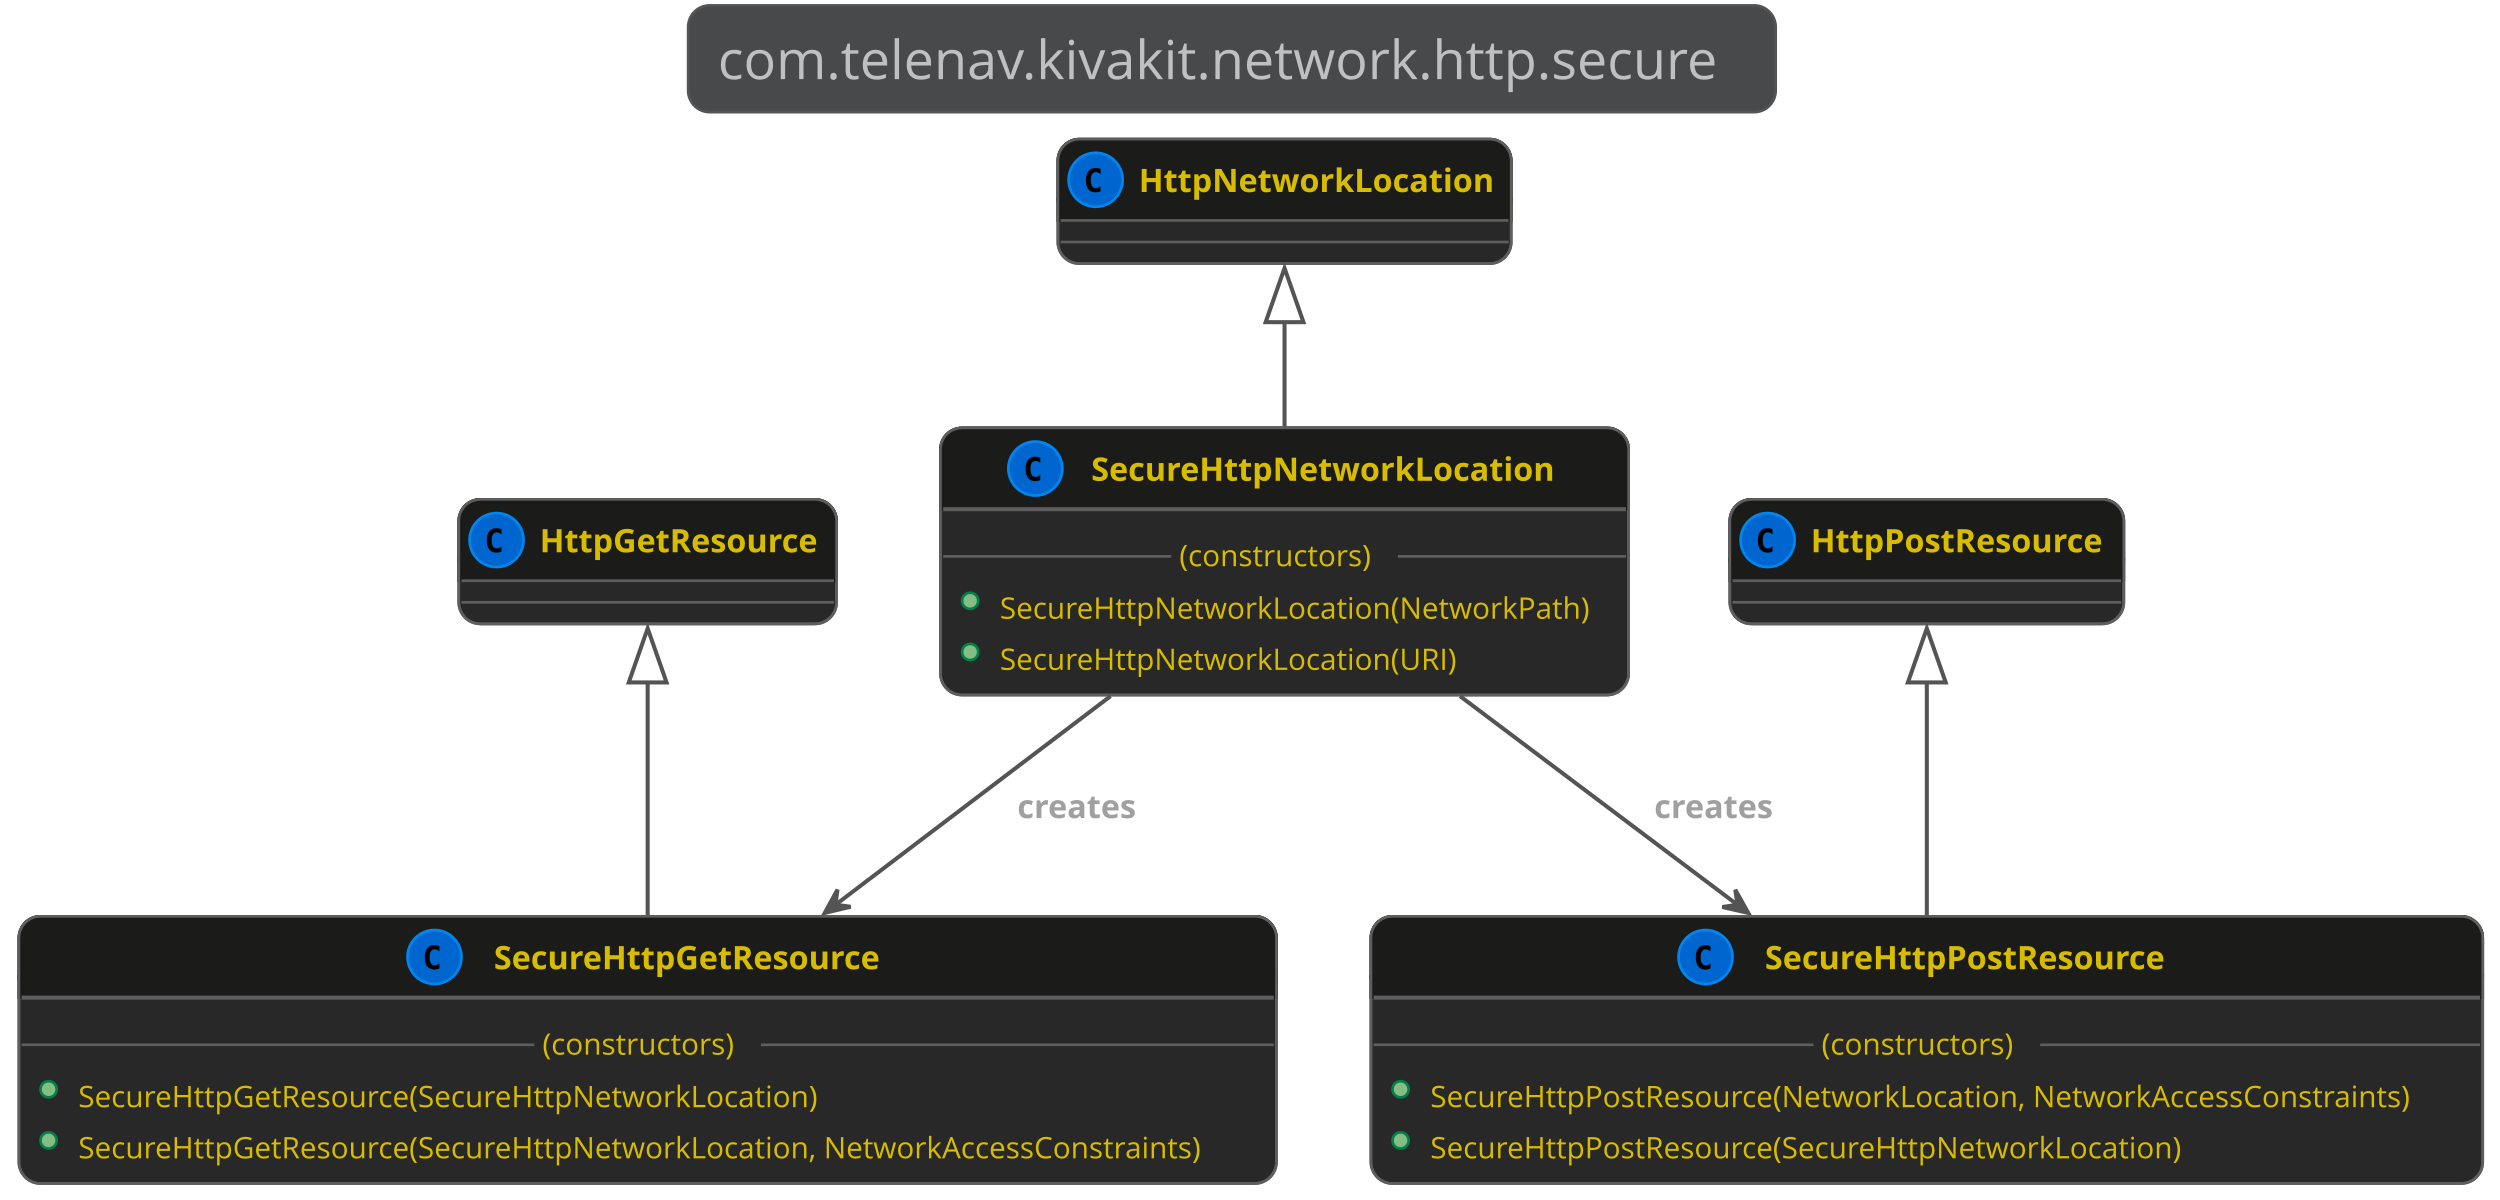
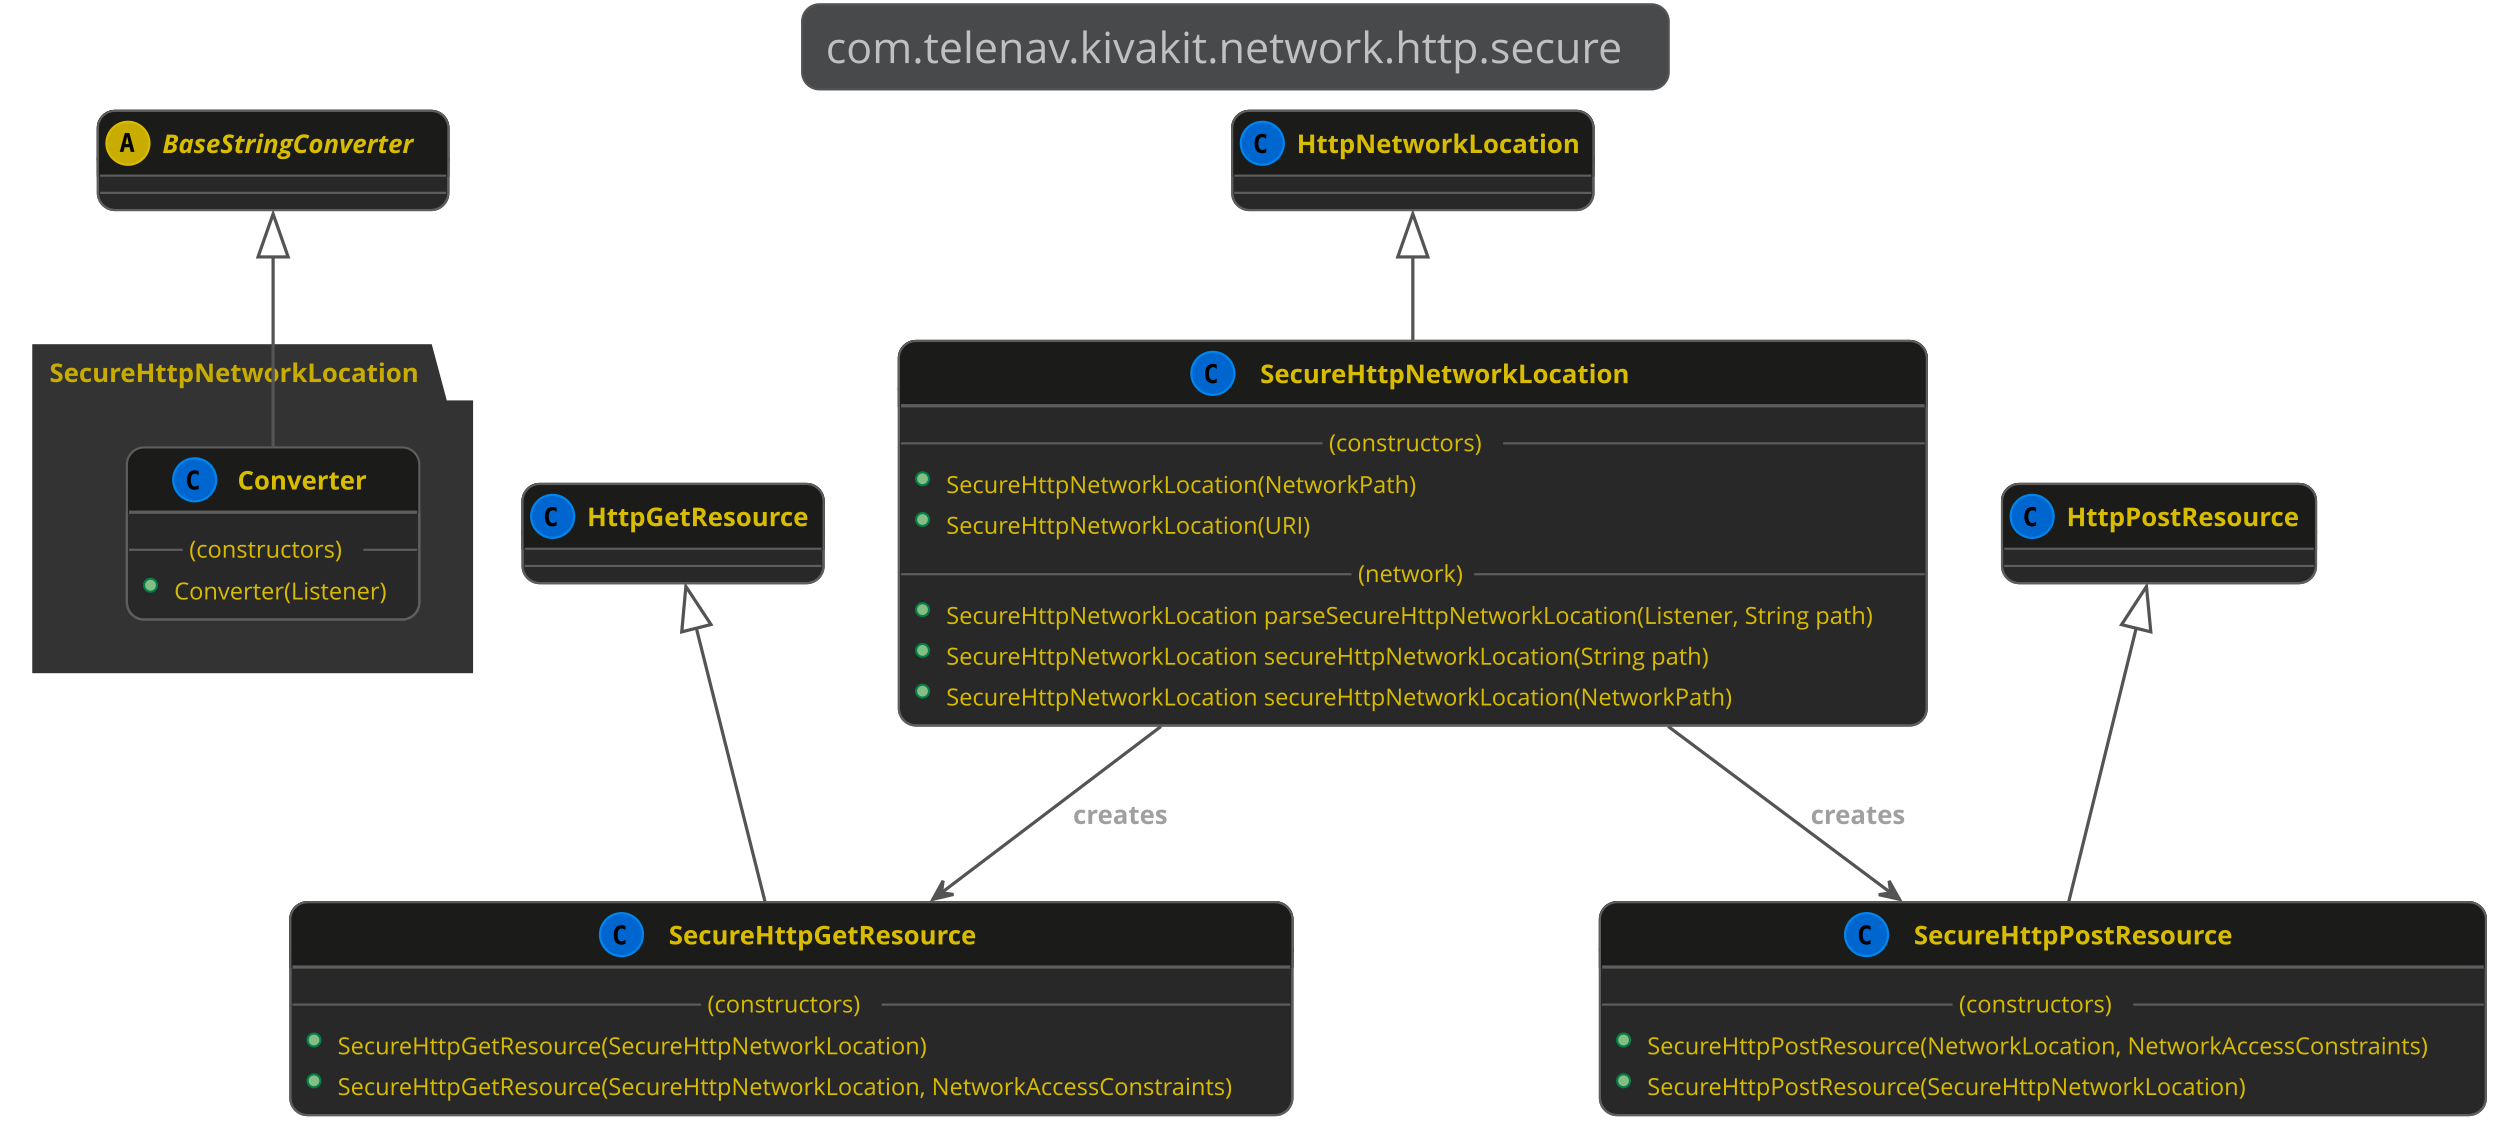
- <svg xmlns="http://www.w3.org/2000/svg" contentScriptType="application/ecmascript" contentStyleType="text/css" height="463.542px" preserveAspectRatio="none" style="width:965px;height:463px;background:#333333;" version="1.1" viewBox="0 0 965 463" width="965.625px" zoomAndPan="magnify">
+ <svg xmlns="http://www.w3.org/2000/svg" contentScriptType="application/ecmascript" contentStyleType="text/css" height="546.875px" preserveAspectRatio="none" style="width:1211px;height:546px;background:#333333;" version="1.1" viewBox="0 0 1211 546" width="1211.458px" zoomAndPan="magnify">
  <defs />
  <g>
-     <rect fill="#48494B" height="41.203" rx="8.333" ry="8.333" style="stroke:#545454;stroke-width:1.042;" width="419.792" x="265.625" y="2.083" />
-     <text fill="#C0C0C0" font-family="Open Sans,Avenir,Nunito,Arial,Helvetica,SansSerif" font-size="20.833" lengthAdjust="spacing" textLength="396.875" x="277.083" y="30.558">com.telenav.kivakit.network.http.secure</text>
-     <rect fill="#282828" height="48.055" id="HttpGetResource" rx="8.333" ry="8.333" style="stroke:#5E5E5E;stroke-width:1.042;" width="145.833" x="177.083" y="192.765" />
-     <rect fill="#1B1B1A" height="31.388" rx="8.333" ry="8.333" style="stroke:#1B1B1A;stroke-width:1.042;" width="145.833" x="177.083" y="192.765" />
-     <rect fill="#1B1B1A" height="8.333" style="stroke:#1B1B1A;stroke-width:1.042;" width="145.833" x="177.083" y="215.82" />
-     <rect fill="none" height="48.055" id="HttpGetResource" rx="8.333" ry="8.333" style="stroke:#5E5E5E;stroke-width:1.042;" width="145.833" x="177.083" y="192.765" />
-     <ellipse cx="191.667" cy="208.459" fill="#0066CF" rx="10.417" ry="10.417" style="stroke:#0086EF;stroke-width:1.042;" />
-     <path d="M193.577,212.885 Q193.15,213.104 192.68,213.214 Q192.21,213.324 191.691,213.324 Q189.848,213.324 188.877,212.109 Q187.907,210.895 187.907,208.6 Q187.907,206.299 188.877,205.084 Q189.848,203.87 191.691,203.87 Q192.21,203.87 192.686,203.98 Q193.162,204.089 193.577,204.309 L193.577,206.311 Q193.113,205.884 192.677,205.685 Q192.24,205.487 191.776,205.487 Q190.788,205.487 190.284,206.271 Q189.781,207.056 189.781,208.6 Q189.781,210.138 190.284,210.922 Q190.788,211.707 191.776,211.707 Q192.24,211.707 192.677,211.508 Q193.113,211.31 193.577,210.883 Z " fill="#000000" />
-     <text fill="#D8BC00" font-family="Open Sans,Avenir,Nunito,Arial,Helvetica,SansSerif" font-size="12.5" font-weight="bold" lengthAdjust="spacing" textLength="108.333" x="208.333" y="213.184">HttpGetResource</text>
-     <line style="stroke:#5E5E5E;stroke-width:1.042;" x1="178.125" x2="321.875" y1="224.154" y2="224.154" />
-     <line style="stroke:#5E5E5E;stroke-width:1.042;" x1="178.125" x2="321.875" y1="232.487" y2="232.487" />
-     <rect codeLine="8" fill="#282828" height="103.123" id="SecureHttpGetResource" rx="8.333" ry="8.333" style="stroke:#5E5E5E;stroke-width:1.042;" width="485.417" x="7.292" y="353.703" />
-     <rect fill="#1B1B1A" height="31.388" rx="8.333" ry="8.333" style="stroke:#1B1B1A;stroke-width:1.042;" width="485.417" x="7.292" y="353.703" />
-     <rect fill="#1B1B1A" height="8.333" style="stroke:#1B1B1A;stroke-width:1.042;" width="485.417" x="7.292" y="376.758" />
-     <rect codeLine="8" fill="none" height="103.123" id="SecureHttpGetResource" rx="8.333" ry="8.333" style="stroke:#5E5E5E;stroke-width:1.042;" width="485.417" x="7.292" y="353.703" />
-     <ellipse cx="167.708" cy="369.397" fill="#0066CF" rx="10.417" ry="10.417" style="stroke:#0086EF;stroke-width:1.042;" />
-     <path d="M169.619,373.822 Q169.191,374.042 168.721,374.152 Q168.251,374.262 167.733,374.262 Q165.889,374.262 164.919,373.047 Q163.949,371.832 163.949,369.537 Q163.949,367.236 164.919,366.022 Q165.889,364.807 167.733,364.807 Q168.251,364.807 168.728,364.917 Q169.204,365.027 169.619,365.247 L169.619,367.248 Q169.155,366.821 168.719,366.623 Q168.282,366.425 167.818,366.425 Q166.829,366.425 166.326,367.209 Q165.822,367.993 165.822,369.537 Q165.822,371.075 166.326,371.86 Q166.829,372.644 167.818,372.644 Q168.282,372.644 168.719,372.446 Q169.155,372.247 169.619,371.82 Z " fill="#000000" />
-     <text fill="#D8BC00" font-family="Open Sans,Avenir,Nunito,Arial,Helvetica,SansSerif" font-size="12.5" font-weight="bold" lengthAdjust="spacing" textLength="150" x="190.625" y="374.121">SecureHttpGetResource</text>
-     <line style="stroke:#5E5E5E;stroke-width:1.562;" x1="8.333" x2="491.667" y1="385.091" y2="385.091" />
-     <ellipse cx="18.75" cy="420.461" fill="#84BE84" rx="3.125" ry="3.125" style="stroke:#038048;stroke-width:1.042;" />
-     <text fill="#D8BC00" font-family="Open Sans,Avenir,Nunito,Arial,Helvetica,SansSerif" font-size="11.458" lengthAdjust="spacing" textLength="295.833" x="30.208" y="427.372">SecureHttpGetResource(SecureHttpNetworkLocation)</text>
-     <ellipse cx="18.75" cy="440.206" fill="#84BE84" rx="3.125" ry="3.125" style="stroke:#038048;stroke-width:1.042;" />
-     <text fill="#D8BC00" font-family="Open Sans,Avenir,Nunito,Arial,Helvetica,SansSerif" font-size="11.458" lengthAdjust="spacing" textLength="453.125" x="30.208" y="447.117">SecureHttpGetResource(SecureHttpNetworkLocation, NetworkAccessConstraints)</text>
-     <line style="stroke:#5E5E5E;stroke-width:1.042;" x1="8.333" x2="206.25" y1="403.297" y2="403.297" />
-     <text fill="#D8BC00" font-family="Open Sans,Avenir,Nunito,Arial,Helvetica,SansSerif" font-size="11.458" lengthAdjust="spacing" textLength="81.25" x="209.375" y="407.106">(constructors)</text>
-     <line style="stroke:#5E5E5E;stroke-width:1.042;" x1="293.75" x2="491.667" y1="403.297" y2="403.297" />
-     <rect fill="#282828" height="48.055" id="HttpNetworkLocation" rx="8.333" ry="8.333" style="stroke:#5E5E5E;stroke-width:1.042;" width="175" x="408.333" y="53.703" />
-     <rect fill="#1B1B1A" height="31.388" rx="8.333" ry="8.333" style="stroke:#1B1B1A;stroke-width:1.042;" width="175" x="408.333" y="53.703" />
-     <rect fill="#1B1B1A" height="8.333" style="stroke:#1B1B1A;stroke-width:1.042;" width="175" x="408.333" y="76.758" />
-     <rect fill="none" height="48.055" id="HttpNetworkLocation" rx="8.333" ry="8.333" style="stroke:#5E5E5E;stroke-width:1.042;" width="175" x="408.333" y="53.703" />
-     <ellipse cx="422.917" cy="69.397" fill="#0066CF" rx="10.417" ry="10.417" style="stroke:#0086EF;stroke-width:1.042;" />
-     <path d="M424.827,73.822 Q424.4,74.042 423.93,74.152 Q423.46,74.261 422.941,74.261 Q421.098,74.261 420.127,73.047 Q419.157,71.832 419.157,69.537 Q419.157,67.236 420.127,66.022 Q421.098,64.807 422.941,64.807 Q423.46,64.807 423.936,64.917 Q424.412,65.027 424.827,65.247 L424.827,67.249 Q424.363,66.821 423.927,66.623 Q423.49,66.425 423.026,66.425 Q422.038,66.425 421.534,67.209 Q421.031,67.993 421.031,69.537 Q421.031,71.075 421.534,71.86 Q422.038,72.644 423.026,72.644 Q423.49,72.644 423.927,72.446 Q424.363,72.247 424.827,71.82 Z " fill="#000000" />
-     <text fill="#D8BC00" font-family="Open Sans,Avenir,Nunito,Arial,Helvetica,SansSerif" font-size="12.5" font-weight="bold" lengthAdjust="spacing" textLength="137.5" x="439.583" y="74.121">HttpNetworkLocation</text>
-     <line style="stroke:#5E5E5E;stroke-width:1.042;" x1="409.375" x2="582.292" y1="85.091" y2="85.091" />
-     <line style="stroke:#5E5E5E;stroke-width:1.042;" x1="409.375" x2="582.292" y1="93.424" y2="93.424" />
-     <rect codeLine="18" fill="#282828" height="103.123" id="SecureHttpNetworkLocation" rx="8.333" ry="8.333" style="stroke:#5E5E5E;stroke-width:1.042;" width="265.625" x="363.021" y="165.161" />
-     <rect fill="#1B1B1A" height="31.388" rx="8.333" ry="8.333" style="stroke:#1B1B1A;stroke-width:1.042;" width="265.625" x="363.021" y="165.161" />
-     <rect fill="#1B1B1A" height="8.333" style="stroke:#1B1B1A;stroke-width:1.042;" width="265.625" x="363.021" y="188.216" />
-     <rect codeLine="18" fill="none" height="103.123" id="SecureHttpNetworkLocation" rx="8.333" ry="8.333" style="stroke:#5E5E5E;stroke-width:1.042;" width="265.625" x="363.021" y="165.161" />
-     <ellipse cx="399.635" cy="180.855" fill="#0066CF" rx="10.417" ry="10.417" style="stroke:#0086EF;stroke-width:1.042;" />
-     <path d="M401.546,185.28 Q401.119,185.5 400.649,185.61 Q400.179,185.72 399.66,185.72 Q397.817,185.72 396.846,184.505 Q395.876,183.291 395.876,180.996 Q395.876,178.695 396.846,177.48 Q397.817,176.266 399.66,176.266 Q400.179,176.266 400.655,176.375 Q401.131,176.485 401.546,176.705 L401.546,178.707 Q401.082,178.28 400.646,178.081 Q400.209,177.883 399.745,177.883 Q398.757,177.883 398.253,178.667 Q397.749,179.452 397.749,180.996 Q397.749,182.534 398.253,183.318 Q398.757,184.102 399.745,184.102 Q400.209,184.102 400.646,183.904 Q401.082,183.706 401.546,183.278 Z " fill="#000000" />
-     <text fill="#D8BC00" font-family="Open Sans,Avenir,Nunito,Arial,Helvetica,SansSerif" font-size="12.5" font-weight="bold" lengthAdjust="spacing" textLength="179.167" x="421.198" y="185.579">SecureHttpNetworkLocation</text>
-     <line style="stroke:#5E5E5E;stroke-width:1.562;" x1="364.062" x2="627.604" y1="196.549" y2="196.549" />
-     <ellipse cx="374.479" cy="231.919" fill="#84BE84" rx="3.125" ry="3.125" style="stroke:#038048;stroke-width:1.042;" />
-     <text fill="#D8BC00" font-family="Open Sans,Avenir,Nunito,Arial,Helvetica,SansSerif" font-size="11.458" lengthAdjust="spacing" textLength="233.333" x="385.938" y="238.831">SecureHttpNetworkLocation(NetworkPath)</text>
-     <ellipse cx="374.479" cy="251.664" fill="#84BE84" rx="3.125" ry="3.125" style="stroke:#038048;stroke-width:1.042;" />
-     <text fill="#D8BC00" font-family="Open Sans,Avenir,Nunito,Arial,Helvetica,SansSerif" font-size="11.458" lengthAdjust="spacing" textLength="182.292" x="385.938" y="258.575">SecureHttpNetworkLocation(URI)</text>
-     <line style="stroke:#5E5E5E;stroke-width:1.042;" x1="364.062" x2="452.083" y1="214.755" y2="214.755" />
-     <text fill="#D8BC00" font-family="Open Sans,Avenir,Nunito,Arial,Helvetica,SansSerif" font-size="11.458" lengthAdjust="spacing" textLength="81.25" x="455.208" y="218.565">(constructors)</text>
-     <line style="stroke:#5E5E5E;stroke-width:1.042;" x1="539.583" x2="627.604" y1="214.755" y2="214.755" />
-     <rect codeLine="26" fill="#282828" height="103.123" id="SecureHttpPostResource" rx="8.333" ry="8.333" style="stroke:#5E5E5E;stroke-width:1.042;" width="429.167" x="529.167" y="353.703" />
-     <rect fill="#1B1B1A" height="31.388" rx="8.333" ry="8.333" style="stroke:#1B1B1A;stroke-width:1.042;" width="429.167" x="529.167" y="353.703" />
-     <rect fill="#1B1B1A" height="8.333" style="stroke:#1B1B1A;stroke-width:1.042;" width="429.167" x="529.167" y="376.758" />
-     <rect codeLine="26" fill="none" height="103.123" id="SecureHttpPostResource" rx="8.333" ry="8.333" style="stroke:#5E5E5E;stroke-width:1.042;" width="429.167" x="529.167" y="353.703" />
-     <ellipse cx="658.333" cy="369.397" fill="#0066CF" rx="10.417" ry="10.417" style="stroke:#0086EF;stroke-width:1.042;" />
-     <path d="M660.244,373.822 Q659.817,374.042 659.346,374.152 Q658.876,374.262 658.358,374.262 Q656.514,374.262 655.544,373.047 Q654.574,371.832 654.574,369.537 Q654.574,367.236 655.544,366.022 Q656.514,364.807 658.358,364.807 Q658.876,364.807 659.353,364.917 Q659.829,365.027 660.244,365.247 L660.244,367.248 Q659.78,366.821 659.343,366.623 Q658.907,366.425 658.443,366.425 Q657.454,366.425 656.951,367.209 Q656.447,367.993 656.447,369.537 Q656.447,371.075 656.951,371.86 Q657.454,372.644 658.443,372.644 Q658.907,372.644 659.343,372.446 Q659.78,372.247 660.244,371.82 Z " fill="#000000" />
-     <text fill="#D8BC00" font-family="Open Sans,Avenir,Nunito,Arial,Helvetica,SansSerif" font-size="12.5" font-weight="bold" lengthAdjust="spacing" textLength="156.25" x="681.25" y="374.121">SecureHttpPostResource</text>
-     <line style="stroke:#5E5E5E;stroke-width:1.562;" x1="530.208" x2="957.292" y1="385.091" y2="385.091" />
-     <ellipse cx="540.625" cy="420.461" fill="#84BE84" rx="3.125" ry="3.125" style="stroke:#038048;stroke-width:1.042;" />
-     <text fill="#D8BC00" font-family="Open Sans,Avenir,Nunito,Arial,Helvetica,SansSerif" font-size="11.458" lengthAdjust="spacing" textLength="396.875" x="552.083" y="427.372">SecureHttpPostResource(NetworkLocation, NetworkAccessConstraints)</text>
-     <ellipse cx="540.625" cy="440.206" fill="#84BE84" rx="3.125" ry="3.125" style="stroke:#038048;stroke-width:1.042;" />
-     <text fill="#D8BC00" font-family="Open Sans,Avenir,Nunito,Arial,Helvetica,SansSerif" font-size="11.458" lengthAdjust="spacing" textLength="301.042" x="552.083" y="447.117">SecureHttpPostResource(SecureHttpNetworkLocation)</text>
-     <line style="stroke:#5E5E5E;stroke-width:1.042;" x1="530.208" x2="700" y1="403.297" y2="403.297" />
-     <text fill="#D8BC00" font-family="Open Sans,Avenir,Nunito,Arial,Helvetica,SansSerif" font-size="11.458" lengthAdjust="spacing" textLength="81.25" x="703.125" y="407.106">(constructors)</text>
-     <line style="stroke:#5E5E5E;stroke-width:1.042;" x1="787.5" x2="957.292" y1="403.297" y2="403.297" />
-     <rect fill="#282828" height="48.055" id="HttpPostResource" rx="8.333" ry="8.333" style="stroke:#5E5E5E;stroke-width:1.042;" width="152.083" x="667.708" y="192.765" />
-     <rect fill="#1B1B1A" height="31.388" rx="8.333" ry="8.333" style="stroke:#1B1B1A;stroke-width:1.042;" width="152.083" x="667.708" y="192.765" />
-     <rect fill="#1B1B1A" height="8.333" style="stroke:#1B1B1A;stroke-width:1.042;" width="152.083" x="667.708" y="215.82" />
-     <rect fill="none" height="48.055" id="HttpPostResource" rx="8.333" ry="8.333" style="stroke:#5E5E5E;stroke-width:1.042;" width="152.083" x="667.708" y="192.765" />
-     <ellipse cx="682.292" cy="208.459" fill="#0066CF" rx="10.417" ry="10.417" style="stroke:#0086EF;stroke-width:1.042;" />
-     <path d="M684.202,212.885 Q683.775,213.104 683.305,213.214 Q682.835,213.324 682.316,213.324 Q680.473,213.324 679.502,212.109 Q678.532,210.895 678.532,208.6 Q678.532,206.299 679.502,205.084 Q680.473,203.87 682.316,203.87 Q682.835,203.87 683.311,203.98 Q683.787,204.089 684.202,204.309 L684.202,206.311 Q683.738,205.884 683.302,205.685 Q682.865,205.487 682.402,205.487 Q681.413,205.487 680.909,206.271 Q680.406,207.056 680.406,208.6 Q680.406,210.138 680.909,210.922 Q681.413,211.707 682.402,211.707 Q682.865,211.707 683.302,211.508 Q683.738,211.31 684.202,210.883 Z " fill="#000000" />
-     <text fill="#D8BC00" font-family="Open Sans,Avenir,Nunito,Arial,Helvetica,SansSerif" font-size="12.5" font-weight="bold" lengthAdjust="spacing" textLength="114.583" x="698.958" y="213.184">HttpPostResource</text>
-     <line style="stroke:#5E5E5E;stroke-width:1.042;" x1="668.75" x2="818.75" y1="224.154" y2="224.154" />
-     <line style="stroke:#5E5E5E;stroke-width:1.042;" x1="668.75" x2="818.75" y1="232.487" y2="232.487" />
-     <path codeLine="7" d="M250,263.078 C250,290.307 250,325.026 250,353.213 " fill="none" id="HttpGetResource-backto-SecureHttpGetResource" style="stroke:#545454;stroke-width:1.562;" />
-     <polygon fill="none" points="242.708,263.411,250,242.578,257.292,263.411,242.708,263.411" style="stroke:#545454;stroke-width:1.562;" />
-     <path codeLine="15" d="M495.833,124.161 C495.833,137.161 495.833,151.411 495.833,164.724 " fill="none" id="HttpNetworkLocation-backto-SecureHttpNetworkLocation" style="stroke:#545454;stroke-width:1.562;" />
-     <polygon fill="none" points="488.542,124.349,495.833,103.515,503.125,124.349,488.542,124.349" style="stroke:#545454;stroke-width:1.562;" />
-     <path codeLine="16" d="M428.656,268.713 C395.729,293.692 356.031,323.796 322.438,349.286 " fill="none" id="SecureHttpNetworkLocation-to-SecureHttpGetResource" style="stroke:#545454;stroke-width:1.562;" />
-     <polygon fill="#545454" points="318.354,352.38,328.336,350.008,322.496,349.222,323.282,343.382,318.354,352.38" style="stroke:#545454;stroke-width:1.562;" />
-     <text fill="#A0A0A0" font-family="Open Sans,Avenir,Nunito,Arial,Helvetica,SansSerif" font-size="12.5" font-weight="bold" lengthAdjust="spacing" textLength="45.833" x="392.708" y="315.788">creates</text>
-     <path codeLine="17" d="M563.573,268.713 C596.781,293.692 636.812,323.796 670.708,349.286 " fill="none" id="SecureHttpNetworkLocation-to-SecureHttpPostResource" style="stroke:#545454;stroke-width:1.562;" />
-     <polygon fill="#545454" points="674.823,352.39,669.823,343.432,670.656,349.265,664.823,350.099,674.823,352.39" style="stroke:#545454;stroke-width:1.562;" />
-     <text fill="#A0A0A0" font-family="Open Sans,Avenir,Nunito,Arial,Helvetica,SansSerif" font-size="12.5" font-weight="bold" lengthAdjust="spacing" textLength="45.833" x="638.542" y="315.788">creates</text>
-     <path codeLine="25" d="M743.75,263.078 C743.75,290.307 743.75,325.026 743.75,353.213 " fill="none" id="HttpPostResource-backto-SecureHttpPostResource" style="stroke:#545454;stroke-width:1.562;" />
-     <polygon fill="none" points="736.458,263.411,743.75,242.578,751.042,263.411,736.458,263.411" style="stroke:#545454;stroke-width:1.562;" />
+     <rect fill="#48494B" height="41.203" rx="8.333" ry="8.333" style="stroke:#545454;stroke-width:1.042;" width="419.792" x="388.542" y="2.083" />
+     <text fill="#C0C0C0" font-family="Open Sans,Avenir,Nunito,Arial,Helvetica,SansSerif" font-size="20.833" lengthAdjust="spacing" textLength="396.875" x="400" y="30.558">com.telenav.kivakit.network.http.secure</text>
+     <polygon fill="#333333" points="16.667,167.765,208.333,167.765,215.625,194.987,228.125,194.987,228.125,325.057,16.667,325.057,16.667,167.765" style="stroke:#333333;stroke-width:2.083;" />
+     <line style="stroke:#333333;stroke-width:2.083;" x1="16.667" x2="215.625" y1="194.987" y2="194.987" />
+     <text fill="#C8AC00" font-family="Open Sans,Avenir,Nunito,Arial,Helvetica,SansSerif" font-size="12.5" font-weight="bold" lengthAdjust="spacing" textLength="179.167" x="23.958" y="185.059">SecureHttpNetworkLocation</text>
+     <rect codeLine="10" fill="#282828" height="83.378" id="SecureHttpNetworkLocation.Converter" rx="8.333" ry="8.333" style="stroke:#5E5E5E;stroke-width:1.042;" width="141.667" x="61.458" y="216.724" />
+     <rect fill="#1B1B1A" height="31.388" rx="8.333" ry="8.333" style="stroke:#1B1B1A;stroke-width:1.042;" width="141.667" x="61.458" y="216.724" />
+     <rect fill="#1B1B1A" height="8.333" style="stroke:#1B1B1A;stroke-width:1.042;" width="141.667" x="61.458" y="239.779" />
+     <rect codeLine="10" fill="none" height="83.378" id="SecureHttpNetworkLocation.Converter" rx="8.333" ry="8.333" style="stroke:#5E5E5E;stroke-width:1.042;" width="141.667" x="61.458" y="216.724" />
+     <ellipse cx="94.323" cy="232.418" fill="#0066CF" rx="10.417" ry="10.417" style="stroke:#0086EF;stroke-width:1.042;" />
+     <path d="M96.233,236.843 Q95.806,237.063 95.336,237.172 Q94.866,237.282 94.347,237.282 Q92.504,237.282 91.534,236.068 Q90.563,234.853 90.563,232.558 Q90.563,230.257 91.534,229.043 Q92.504,227.828 94.347,227.828 Q94.866,227.828 95.342,227.938 Q95.818,228.048 96.233,228.267 L96.233,230.269 Q95.769,229.842 95.333,229.644 Q94.897,229.445 94.433,229.445 Q93.444,229.445 92.941,230.23 Q92.437,231.014 92.437,232.558 Q92.437,234.096 92.941,234.881 Q93.444,235.665 94.433,235.665 Q94.897,235.665 95.333,235.466 Q95.769,235.268 96.233,234.841 Z " fill="#000000" />
+     <text fill="#D8BC00" font-family="Open Sans,Avenir,Nunito,Arial,Helvetica,SansSerif" font-size="12.5" font-weight="bold" lengthAdjust="spacing" textLength="63.542" x="115.052" y="237.142">Converter</text>
+     <line style="stroke:#5E5E5E;stroke-width:1.562;" x1="62.5" x2="202.083" y1="248.112" y2="248.112" />
+     <ellipse cx="72.917" cy="283.482" fill="#84BE84" rx="3.125" ry="3.125" style="stroke:#038048;stroke-width:1.042;" />
+     <text fill="#D8BC00" font-family="Open Sans,Avenir,Nunito,Arial,Helvetica,SansSerif" font-size="11.458" lengthAdjust="spacing" textLength="109.375" x="84.375" y="290.393">Converter(Listener)</text>
+     <line style="stroke:#5E5E5E;stroke-width:1.042;" x1="62.5" x2="88.542" y1="266.318" y2="266.318" />
+     <text fill="#D8BC00" font-family="Open Sans,Avenir,Nunito,Arial,Helvetica,SansSerif" font-size="11.458" lengthAdjust="spacing" textLength="81.25" x="91.667" y="270.127">(constructors)</text>
+     <line style="stroke:#5E5E5E;stroke-width:1.042;" x1="176.042" x2="202.083" y1="266.318" y2="266.318" />
+     <rect codeLine="7" fill="#282828" height="48.055" id="BaseStringConverter" rx="8.333" ry="8.333" style="stroke:#5E5E5E;stroke-width:1.042;" width="169.792" x="47.396" y="53.703" />
+     <rect fill="#1B1B1A" height="31.388" rx="8.333" ry="8.333" style="stroke:#1B1B1A;stroke-width:1.042;" width="169.792" x="47.396" y="53.703" />
+     <rect fill="#1B1B1A" height="8.333" style="stroke:#1B1B1A;stroke-width:1.042;" width="169.792" x="47.396" y="76.758" />
+     <rect codeLine="7" fill="none" height="48.055" id="BaseStringConverter" rx="8.333" ry="8.333" style="stroke:#5E5E5E;stroke-width:1.042;" width="169.792" x="47.396" y="53.703" />
+     <ellipse cx="61.979" cy="69.397" fill="#C8AC00" rx="10.417" ry="10.417" style="stroke:#D8BC00;stroke-width:1.042;" />
+     <path d="M61.572,66.099 L60.724,69.828 L62.427,69.828 Z M60.474,64.451 L62.677,64.451 L65.137,73.564 L63.336,73.564 L62.775,71.311 L60.364,71.311 L59.815,73.564 L58.014,73.564 Z " fill="#000000" />
+     <text fill="#D8BC00" font-family="Open Sans,Avenir,Nunito,Arial,Helvetica,SansSerif" font-size="12.5" font-style="italic" font-weight="bold" lengthAdjust="spacing" textLength="132.292" x="78.646" y="74.121">BaseStringConverter</text>
+     <line style="stroke:#5E5E5E;stroke-width:1.042;" x1="48.438" x2="216.146" y1="85.091" y2="85.091" />
+     <line style="stroke:#5E5E5E;stroke-width:1.042;" x1="48.438" x2="216.146" y1="93.424" y2="93.424" />
+     <rect fill="#282828" height="48.055" id="HttpGetResource" rx="8.333" ry="8.333" style="stroke:#5E5E5E;stroke-width:1.042;" width="145.833" x="253.125" y="234.432" />
+     <rect fill="#1B1B1A" height="31.388" rx="8.333" ry="8.333" style="stroke:#1B1B1A;stroke-width:1.042;" width="145.833" x="253.125" y="234.432" />
+     <rect fill="#1B1B1A" height="8.333" style="stroke:#1B1B1A;stroke-width:1.042;" width="145.833" x="253.125" y="257.487" />
+     <rect fill="none" height="48.055" id="HttpGetResource" rx="8.333" ry="8.333" style="stroke:#5E5E5E;stroke-width:1.042;" width="145.833" x="253.125" y="234.432" />
+     <ellipse cx="267.708" cy="250.126" fill="#0066CF" rx="10.417" ry="10.417" style="stroke:#0086EF;stroke-width:1.042;" />
+     <path d="M269.619,254.551 Q269.192,254.771 268.721,254.881 Q268.252,254.991 267.733,254.991 Q265.889,254.991 264.919,253.776 Q263.949,252.561 263.949,250.267 Q263.949,247.965 264.919,246.751 Q265.889,245.536 267.733,245.536 Q268.252,245.536 268.728,245.646 Q269.204,245.756 269.619,245.976 L269.619,247.978 Q269.155,247.55 268.719,247.352 Q268.282,247.154 267.818,247.154 Q266.829,247.154 266.326,247.938 Q265.822,248.722 265.822,250.267 Q265.822,251.805 266.326,252.589 Q266.829,253.373 267.818,253.373 Q268.282,253.373 268.719,253.175 Q269.155,252.976 269.619,252.549 Z " fill="#000000" />
+     <text fill="#D8BC00" font-family="Open Sans,Avenir,Nunito,Arial,Helvetica,SansSerif" font-size="12.5" font-weight="bold" lengthAdjust="spacing" textLength="108.333" x="284.375" y="254.85">HttpGetResource</text>
+     <line style="stroke:#5E5E5E;stroke-width:1.042;" x1="254.167" x2="397.917" y1="265.82" y2="265.82" />
+     <line style="stroke:#5E5E5E;stroke-width:1.042;" x1="254.167" x2="397.917" y1="274.154" y2="274.154" />
+     <rect codeLine="17" fill="#282828" height="103.123" id="SecureHttpGetResource" rx="8.333" ry="8.333" style="stroke:#5E5E5E;stroke-width:1.042;" width="485.417" x="140.625" y="437.036" />
+     <rect fill="#1B1B1A" height="31.388" rx="8.333" ry="8.333" style="stroke:#1B1B1A;stroke-width:1.042;" width="485.417" x="140.625" y="437.036" />
+     <rect fill="#1B1B1A" height="8.333" style="stroke:#1B1B1A;stroke-width:1.042;" width="485.417" x="140.625" y="460.091" />
+     <rect codeLine="17" fill="none" height="103.123" id="SecureHttpGetResource" rx="8.333" ry="8.333" style="stroke:#5E5E5E;stroke-width:1.042;" width="485.417" x="140.625" y="437.036" />
+     <ellipse cx="301.042" cy="452.73" fill="#0066CF" rx="10.417" ry="10.417" style="stroke:#0086EF;stroke-width:1.042;" />
+     <path d="M302.952,457.155 Q302.525,457.375 302.055,457.485 Q301.585,457.595 301.066,457.595 Q299.223,457.595 298.252,456.38 Q297.282,455.166 297.282,452.871 Q297.282,450.57 298.252,449.355 Q299.223,448.14 301.066,448.14 Q301.585,448.14 302.061,448.25 Q302.537,448.36 302.952,448.58 L302.952,450.582 Q302.488,450.155 302.052,449.956 Q301.615,449.758 301.151,449.758 Q300.163,449.758 299.659,450.542 Q299.156,451.327 299.156,452.871 Q299.156,454.409 299.659,455.193 Q300.163,455.977 301.151,455.977 Q301.615,455.977 302.052,455.779 Q302.488,455.581 302.952,455.153 Z " fill="#000000" />
+     <text fill="#D8BC00" font-family="Open Sans,Avenir,Nunito,Arial,Helvetica,SansSerif" font-size="12.5" font-weight="bold" lengthAdjust="spacing" textLength="150" x="323.958" y="457.454">SecureHttpGetResource</text>
+     <line style="stroke:#5E5E5E;stroke-width:1.562;" x1="141.667" x2="625" y1="468.425" y2="468.425" />
+     <ellipse cx="152.083" cy="503.794" fill="#84BE84" rx="3.125" ry="3.125" style="stroke:#038048;stroke-width:1.042;" />
+     <text fill="#D8BC00" font-family="Open Sans,Avenir,Nunito,Arial,Helvetica,SansSerif" font-size="11.458" lengthAdjust="spacing" textLength="295.833" x="163.542" y="510.706">SecureHttpGetResource(SecureHttpNetworkLocation)</text>
+     <ellipse cx="152.083" cy="523.539" fill="#84BE84" rx="3.125" ry="3.125" style="stroke:#038048;stroke-width:1.042;" />
+     <text fill="#D8BC00" font-family="Open Sans,Avenir,Nunito,Arial,Helvetica,SansSerif" font-size="11.458" lengthAdjust="spacing" textLength="453.125" x="163.542" y="530.45">SecureHttpGetResource(SecureHttpNetworkLocation, NetworkAccessConstraints)</text>
+     <line style="stroke:#5E5E5E;stroke-width:1.042;" x1="141.667" x2="339.583" y1="486.63" y2="486.63" />
+     <text fill="#D8BC00" font-family="Open Sans,Avenir,Nunito,Arial,Helvetica,SansSerif" font-size="11.458" lengthAdjust="spacing" textLength="81.25" x="342.708" y="490.44">(constructors)</text>
+     <line style="stroke:#5E5E5E;stroke-width:1.042;" x1="427.083" x2="625" y1="486.63" y2="486.63" />
+     <rect fill="#282828" height="48.055" id="HttpNetworkLocation" rx="8.333" ry="8.333" style="stroke:#5E5E5E;stroke-width:1.042;" width="175" x="596.875" y="53.703" />
+     <rect fill="#1B1B1A" height="31.388" rx="8.333" ry="8.333" style="stroke:#1B1B1A;stroke-width:1.042;" width="175" x="596.875" y="53.703" />
+     <rect fill="#1B1B1A" height="8.333" style="stroke:#1B1B1A;stroke-width:1.042;" width="175" x="596.875" y="76.758" />
+     <rect fill="none" height="48.055" id="HttpNetworkLocation" rx="8.333" ry="8.333" style="stroke:#5E5E5E;stroke-width:1.042;" width="175" x="596.875" y="53.703" />
+     <ellipse cx="611.458" cy="69.397" fill="#0066CF" rx="10.417" ry="10.417" style="stroke:#0086EF;stroke-width:1.042;" />
+     <path d="M613.369,73.822 Q612.942,74.042 612.471,74.152 Q612.001,74.261 611.483,74.261 Q609.639,74.261 608.669,73.047 Q607.699,71.832 607.699,69.537 Q607.699,67.236 608.669,66.022 Q609.639,64.807 611.483,64.807 Q612.001,64.807 612.478,64.917 Q612.954,65.027 613.369,65.247 L613.369,67.249 Q612.905,66.821 612.468,66.623 Q612.032,66.425 611.568,66.425 Q610.579,66.425 610.076,67.209 Q609.572,67.993 609.572,69.537 Q609.572,71.075 610.076,71.86 Q610.579,72.644 611.568,72.644 Q612.032,72.644 612.468,72.446 Q612.905,72.247 613.369,71.82 Z " fill="#000000" />
+     <text fill="#D8BC00" font-family="Open Sans,Avenir,Nunito,Arial,Helvetica,SansSerif" font-size="12.5" font-weight="bold" lengthAdjust="spacing" textLength="137.5" x="628.125" y="74.121">HttpNetworkLocation</text>
+     <line style="stroke:#5E5E5E;stroke-width:1.042;" x1="597.917" x2="770.833" y1="85.091" y2="85.091" />
+     <line style="stroke:#5E5E5E;stroke-width:1.042;" x1="597.917" x2="770.833" y1="93.424" y2="93.424" />
+     <rect codeLine="39" fill="#282828" height="103.123" id="SecureHttpPostResource" rx="8.333" ry="8.333" style="stroke:#5E5E5E;stroke-width:1.042;" width="429.167" x="775" y="437.036" />
+     <rect fill="#1B1B1A" height="31.388" rx="8.333" ry="8.333" style="stroke:#1B1B1A;stroke-width:1.042;" width="429.167" x="775" y="437.036" />
+     <rect fill="#1B1B1A" height="8.333" style="stroke:#1B1B1A;stroke-width:1.042;" width="429.167" x="775" y="460.091" />
+     <rect codeLine="39" fill="none" height="103.123" id="SecureHttpPostResource" rx="8.333" ry="8.333" style="stroke:#5E5E5E;stroke-width:1.042;" width="429.167" x="775" y="437.036" />
+     <ellipse cx="904.167" cy="452.73" fill="#0066CF" rx="10.417" ry="10.417" style="stroke:#0086EF;stroke-width:1.042;" />
+     <path d="M906.077,457.155 Q905.65,457.375 905.18,457.485 Q904.71,457.595 904.191,457.595 Q902.348,457.595 901.377,456.38 Q900.407,455.166 900.407,452.871 Q900.407,450.57 901.377,449.355 Q902.348,448.14 904.191,448.14 Q904.71,448.14 905.186,448.25 Q905.662,448.36 906.077,448.58 L906.077,450.582 Q905.613,450.155 905.177,449.956 Q904.74,449.758 904.277,449.758 Q903.288,449.758 902.784,450.542 Q902.281,451.327 902.281,452.871 Q902.281,454.409 902.784,455.193 Q903.288,455.977 904.277,455.977 Q904.74,455.977 905.177,455.779 Q905.613,455.581 906.077,455.153 Z " fill="#000000" />
+     <text fill="#D8BC00" font-family="Open Sans,Avenir,Nunito,Arial,Helvetica,SansSerif" font-size="12.5" font-weight="bold" lengthAdjust="spacing" textLength="156.25" x="927.083" y="457.454">SecureHttpPostResource</text>
+     <line style="stroke:#5E5E5E;stroke-width:1.562;" x1="776.042" x2="1203.125" y1="468.425" y2="468.425" />
+     <ellipse cx="786.458" cy="503.794" fill="#84BE84" rx="3.125" ry="3.125" style="stroke:#038048;stroke-width:1.042;" />
+     <text fill="#D8BC00" font-family="Open Sans,Avenir,Nunito,Arial,Helvetica,SansSerif" font-size="11.458" lengthAdjust="spacing" textLength="396.875" x="797.917" y="510.706">SecureHttpPostResource(NetworkLocation, NetworkAccessConstraints)</text>
+     <ellipse cx="786.458" cy="523.539" fill="#84BE84" rx="3.125" ry="3.125" style="stroke:#038048;stroke-width:1.042;" />
+     <text fill="#D8BC00" font-family="Open Sans,Avenir,Nunito,Arial,Helvetica,SansSerif" font-size="11.458" lengthAdjust="spacing" textLength="301.042" x="797.917" y="530.45">SecureHttpPostResource(SecureHttpNetworkLocation)</text>
+     <line style="stroke:#5E5E5E;stroke-width:1.042;" x1="776.042" x2="945.833" y1="486.63" y2="486.63" />
+     <text fill="#D8BC00" font-family="Open Sans,Avenir,Nunito,Arial,Helvetica,SansSerif" font-size="11.458" lengthAdjust="spacing" textLength="81.25" x="948.958" y="490.44">(constructors)</text>
+     <line style="stroke:#5E5E5E;stroke-width:1.042;" x1="1033.333" x2="1203.125" y1="486.63" y2="486.63" />
+     <rect codeLine="27" fill="#282828" height="186.269" id="SecureHttpNetworkLocation" rx="8.333" ry="8.333" style="stroke:#5E5E5E;stroke-width:1.042;" width="497.917" x="435.417" y="165.161" />
+     <rect fill="#1B1B1A" height="31.388" rx="8.333" ry="8.333" style="stroke:#1B1B1A;stroke-width:1.042;" width="497.917" x="435.417" y="165.161" />
+     <rect fill="#1B1B1A" height="8.333" style="stroke:#1B1B1A;stroke-width:1.042;" width="497.917" x="435.417" y="188.216" />
+     <rect codeLine="27" fill="none" height="186.269" id="SecureHttpNetworkLocation" rx="8.333" ry="8.333" style="stroke:#5E5E5E;stroke-width:1.042;" width="497.917" x="435.417" y="165.161" />
+     <ellipse cx="587.5" cy="180.855" fill="#0066CF" rx="10.417" ry="10.417" style="stroke:#0086EF;stroke-width:1.042;" />
+     <path d="M589.41,185.28 Q588.983,185.5 588.513,185.61 Q588.043,185.72 587.524,185.72 Q585.681,185.72 584.711,184.505 Q583.74,183.291 583.74,180.996 Q583.74,178.695 584.711,177.48 Q585.681,176.266 587.524,176.266 Q588.043,176.266 588.519,176.375 Q588.995,176.485 589.41,176.705 L589.41,178.707 Q588.947,178.28 588.51,178.081 Q588.074,177.883 587.61,177.883 Q586.621,177.883 586.118,178.667 Q585.614,179.452 585.614,180.996 Q585.614,182.534 586.118,183.318 Q586.621,184.102 587.61,184.102 Q588.074,184.102 588.51,183.904 Q588.947,183.706 589.41,183.278 Z " fill="#000000" />
+     <text fill="#D8BC00" font-family="Open Sans,Avenir,Nunito,Arial,Helvetica,SansSerif" font-size="12.5" font-weight="bold" lengthAdjust="spacing" textLength="179.167" x="610.417" y="185.579">SecureHttpNetworkLocation</text>
+     <line style="stroke:#5E5E5E;stroke-width:1.562;" x1="436.458" x2="932.292" y1="196.549" y2="196.549" />
+     <ellipse cx="446.875" cy="231.919" fill="#84BE84" rx="3.125" ry="3.125" style="stroke:#038048;stroke-width:1.042;" />
+     <text fill="#D8BC00" font-family="Open Sans,Avenir,Nunito,Arial,Helvetica,SansSerif" font-size="11.458" lengthAdjust="spacing" textLength="233.333" x="458.333" y="238.831">SecureHttpNetworkLocation(NetworkPath)</text>
+     <ellipse cx="446.875" cy="251.664" fill="#84BE84" rx="3.125" ry="3.125" style="stroke:#038048;stroke-width:1.042;" />
+     <text fill="#D8BC00" font-family="Open Sans,Avenir,Nunito,Arial,Helvetica,SansSerif" font-size="11.458" lengthAdjust="spacing" textLength="182.292" x="458.333" y="258.575">SecureHttpNetworkLocation(URI)</text>
+     <line style="stroke:#5E5E5E;stroke-width:1.042;" x1="436.458" x2="640.625" y1="214.755" y2="214.755" />
+     <text fill="#D8BC00" font-family="Open Sans,Avenir,Nunito,Arial,Helvetica,SansSerif" font-size="11.458" lengthAdjust="spacing" textLength="81.25" x="643.75" y="218.565">(constructors)</text>
+     <line style="stroke:#5E5E5E;stroke-width:1.042;" x1="728.125" x2="932.292" y1="214.755" y2="214.755" />
+     <ellipse cx="446.875" cy="295.321" fill="#84BE84" rx="3.125" ry="3.125" style="stroke:#038048;stroke-width:1.042;" />
+     <text fill="#D8BC00" font-family="Open Sans,Avenir,Nunito,Arial,Helvetica,SansSerif" font-size="11.458" lengthAdjust="spacing" textLength="465.625" x="458.333" y="302.232">SecureHttpNetworkLocation parseSecureHttpNetworkLocation(Listener, String path)</text>
+     <ellipse cx="446.875" cy="315.065" fill="#84BE84" rx="3.125" ry="3.125" style="stroke:#038048;stroke-width:1.042;" />
+     <text fill="#D8BC00" font-family="Open Sans,Avenir,Nunito,Arial,Helvetica,SansSerif" font-size="11.458" lengthAdjust="spacing" textLength="383.333" x="458.333" y="321.977">SecureHttpNetworkLocation secureHttpNetworkLocation(String path)</text>
+     <ellipse cx="446.875" cy="334.81" fill="#84BE84" rx="3.125" ry="3.125" style="stroke:#038048;stroke-width:1.042;" />
+     <text fill="#D8BC00" font-family="Open Sans,Avenir,Nunito,Arial,Helvetica,SansSerif" font-size="11.458" lengthAdjust="spacing" textLength="391.667" x="458.333" y="341.722">SecureHttpNetworkLocation secureHttpNetworkLocation(NetworkPath)</text>
+     <line style="stroke:#5E5E5E;stroke-width:1.042;" x1="436.458" x2="654.688" y1="278.156" y2="278.156" />
+     <text fill="#D8BC00" font-family="Open Sans,Avenir,Nunito,Arial,Helvetica,SansSerif" font-size="11.458" lengthAdjust="spacing" textLength="53.125" x="657.812" y="281.966">(network)</text>
+     <line style="stroke:#5E5E5E;stroke-width:1.042;" x1="714.062" x2="932.292" y1="278.156" y2="278.156" />
+     <rect fill="#282828" height="48.055" id="HttpPostResource" rx="8.333" ry="8.333" style="stroke:#5E5E5E;stroke-width:1.042;" width="152.083" x="969.792" y="234.432" />
+     <rect fill="#1B1B1A" height="31.388" rx="8.333" ry="8.333" style="stroke:#1B1B1A;stroke-width:1.042;" width="152.083" x="969.792" y="234.432" />
+     <rect fill="#1B1B1A" height="8.333" style="stroke:#1B1B1A;stroke-width:1.042;" width="152.083" x="969.792" y="257.487" />
+     <rect fill="none" height="48.055" id="HttpPostResource" rx="8.333" ry="8.333" style="stroke:#5E5E5E;stroke-width:1.042;" width="152.083" x="969.792" y="234.432" />
+     <ellipse cx="984.375" cy="250.126" fill="#0066CF" rx="10.417" ry="10.417" style="stroke:#0086EF;stroke-width:1.042;" />
+     <path d="M986.285,254.551 Q985.858,254.771 985.388,254.881 Q984.918,254.991 984.399,254.991 Q982.556,254.991 981.586,253.776 Q980.615,252.561 980.615,250.267 Q980.615,247.965 981.586,246.751 Q982.556,245.536 984.399,245.536 Q984.918,245.536 985.394,245.646 Q985.87,245.756 986.285,245.976 L986.285,247.978 Q985.822,247.55 985.385,247.352 Q984.949,247.154 984.485,247.154 Q983.496,247.154 982.993,247.938 Q982.489,248.722 982.489,250.267 Q982.489,251.805 982.993,252.589 Q983.496,253.373 984.485,253.373 Q984.949,253.373 985.385,253.175 Q985.822,252.976 986.285,252.549 Z " fill="#000000" />
+     <text fill="#D8BC00" font-family="Open Sans,Avenir,Nunito,Arial,Helvetica,SansSerif" font-size="12.5" font-weight="bold" lengthAdjust="spacing" textLength="114.583" x="1001.042" y="254.85">HttpPostResource</text>
+     <line style="stroke:#5E5E5E;stroke-width:1.042;" x1="970.833" x2="1120.833" y1="265.82" y2="265.82" />
+     <line style="stroke:#5E5E5E;stroke-width:1.042;" x1="970.833" x2="1120.833" y1="274.154" y2="274.154" />
+     <path codeLine="9" d="M132.292,124.109 C132.292,152.463 132.292,188.692 132.292,216.213 " fill="none" id="BaseStringConverter-backto-SecureHttpNetworkLocation.Converter" style="stroke:#545454;stroke-width:1.562;" />
+     <polygon fill="none" points="125,124.463,132.292,103.63,139.583,124.463,125,124.463" style="stroke:#545454;stroke-width:1.562;" />
+     <path codeLine="16" d="M337.26,304.088 C346.812,342.151 360.552,396.859 370.542,436.63 " fill="none" id="HttpGetResource-backto-SecureHttpGetResource" style="stroke:#545454;stroke-width:1.562;" />
+     <polygon fill="none" points="330.24,306.067,332.24,284.088,344.385,302.515,330.24,306.067" style="stroke:#545454;stroke-width:1.562;" />
+     <path codeLine="24" d="M684.375,124.39 C684.375,136.817 684.375,150.744 684.375,164.786 " fill="none" id="HttpNetworkLocation-backto-SecureHttpNetworkLocation" style="stroke:#545454;stroke-width:1.562;" />
+     <polygon fill="none" points="677.083,124.463,684.375,103.63,691.667,124.463,677.083,124.463" style="stroke:#545454;stroke-width:1.562;" />
+     <path codeLine="25" d="M562.365,351.89 C526.167,379.328 487.677,408.484 455.698,432.713 " fill="none" id="SecureHttpNetworkLocation-to-SecureHttpGetResource" style="stroke:#545454;stroke-width:1.562;" />
+     <polygon fill="#545454" points="451.885,435.609,461.876,433.277,456.039,432.467,456.849,426.631,451.885,435.609" style="stroke:#545454;stroke-width:1.562;" />
+     <text fill="#A0A0A0" font-family="Open Sans,Avenir,Nunito,Arial,Helvetica,SansSerif" font-size="12.5" font-weight="bold" lengthAdjust="spacing" textLength="45.833" x="519.792" y="399.121">creates</text>
+     <path codeLine="26" d="M808.073,351.89 C844.781,379.328 883.792,408.484 916.208,432.713 " fill="none" id="SecureHttpNetworkLocation-to-SecureHttpPostResource" style="stroke:#545454;stroke-width:1.562;" />
+     <polygon fill="#545454" points="920.094,435.62,915.058,426.681,915.915,432.511,910.085,433.368,920.094,435.62" style="stroke:#545454;stroke-width:1.562;" />
+     <text fill="#A0A0A0" font-family="Open Sans,Avenir,Nunito,Arial,Helvetica,SansSerif" font-size="12.5" font-weight="bold" lengthAdjust="spacing" textLength="45.833" x="877.083" y="399.121">creates</text>
+     <path codeLine="38" d="M1034.823,304.088 C1025.438,342.151 1011.948,396.859 1002.146,436.63 " fill="none" id="HttpPostResource-backto-SecureHttpPostResource" style="stroke:#545454;stroke-width:1.562;" />
+     <polygon fill="none" points="1027.688,302.578,1039.75,284.088,1041.844,306.067,1027.688,302.578" style="stroke:#545454;stroke-width:1.562;" />
  </g>
</svg>
